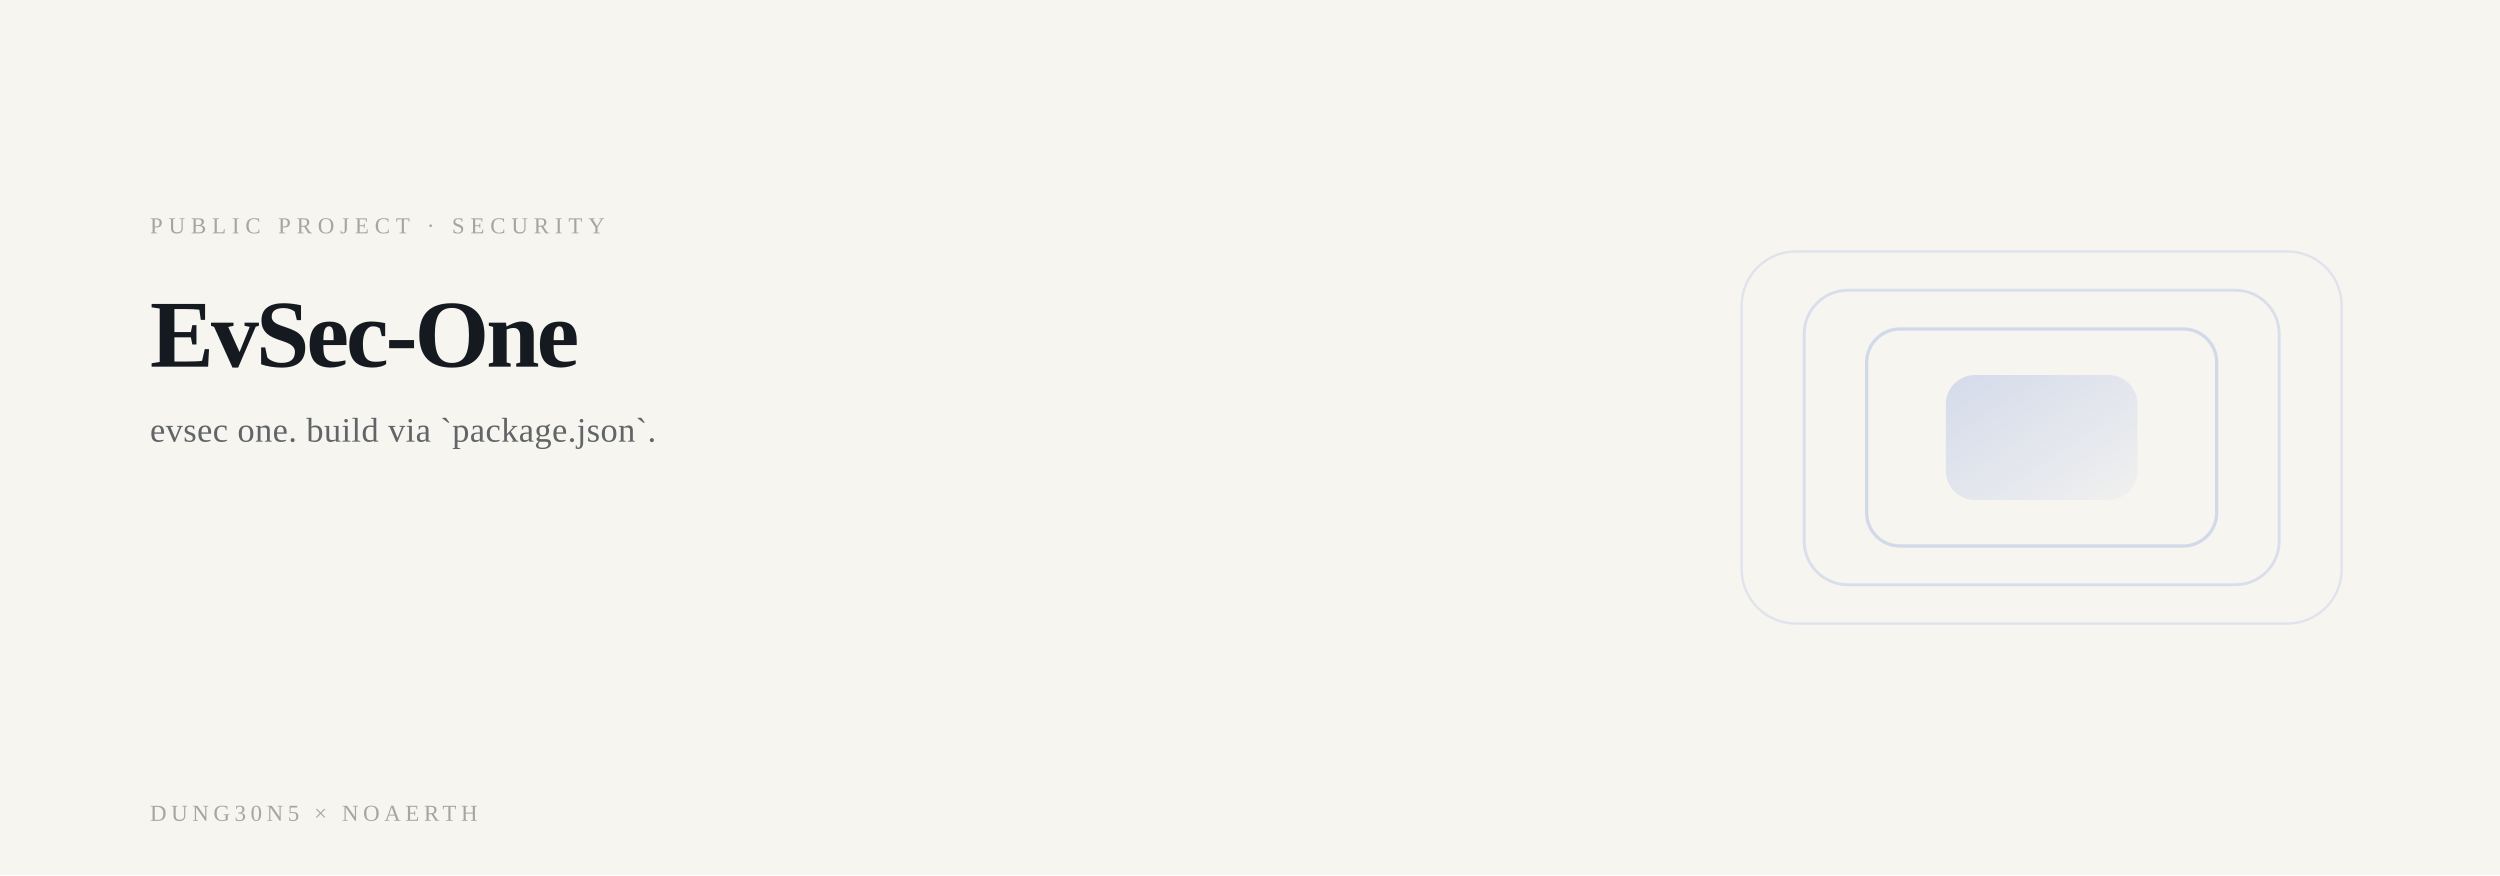
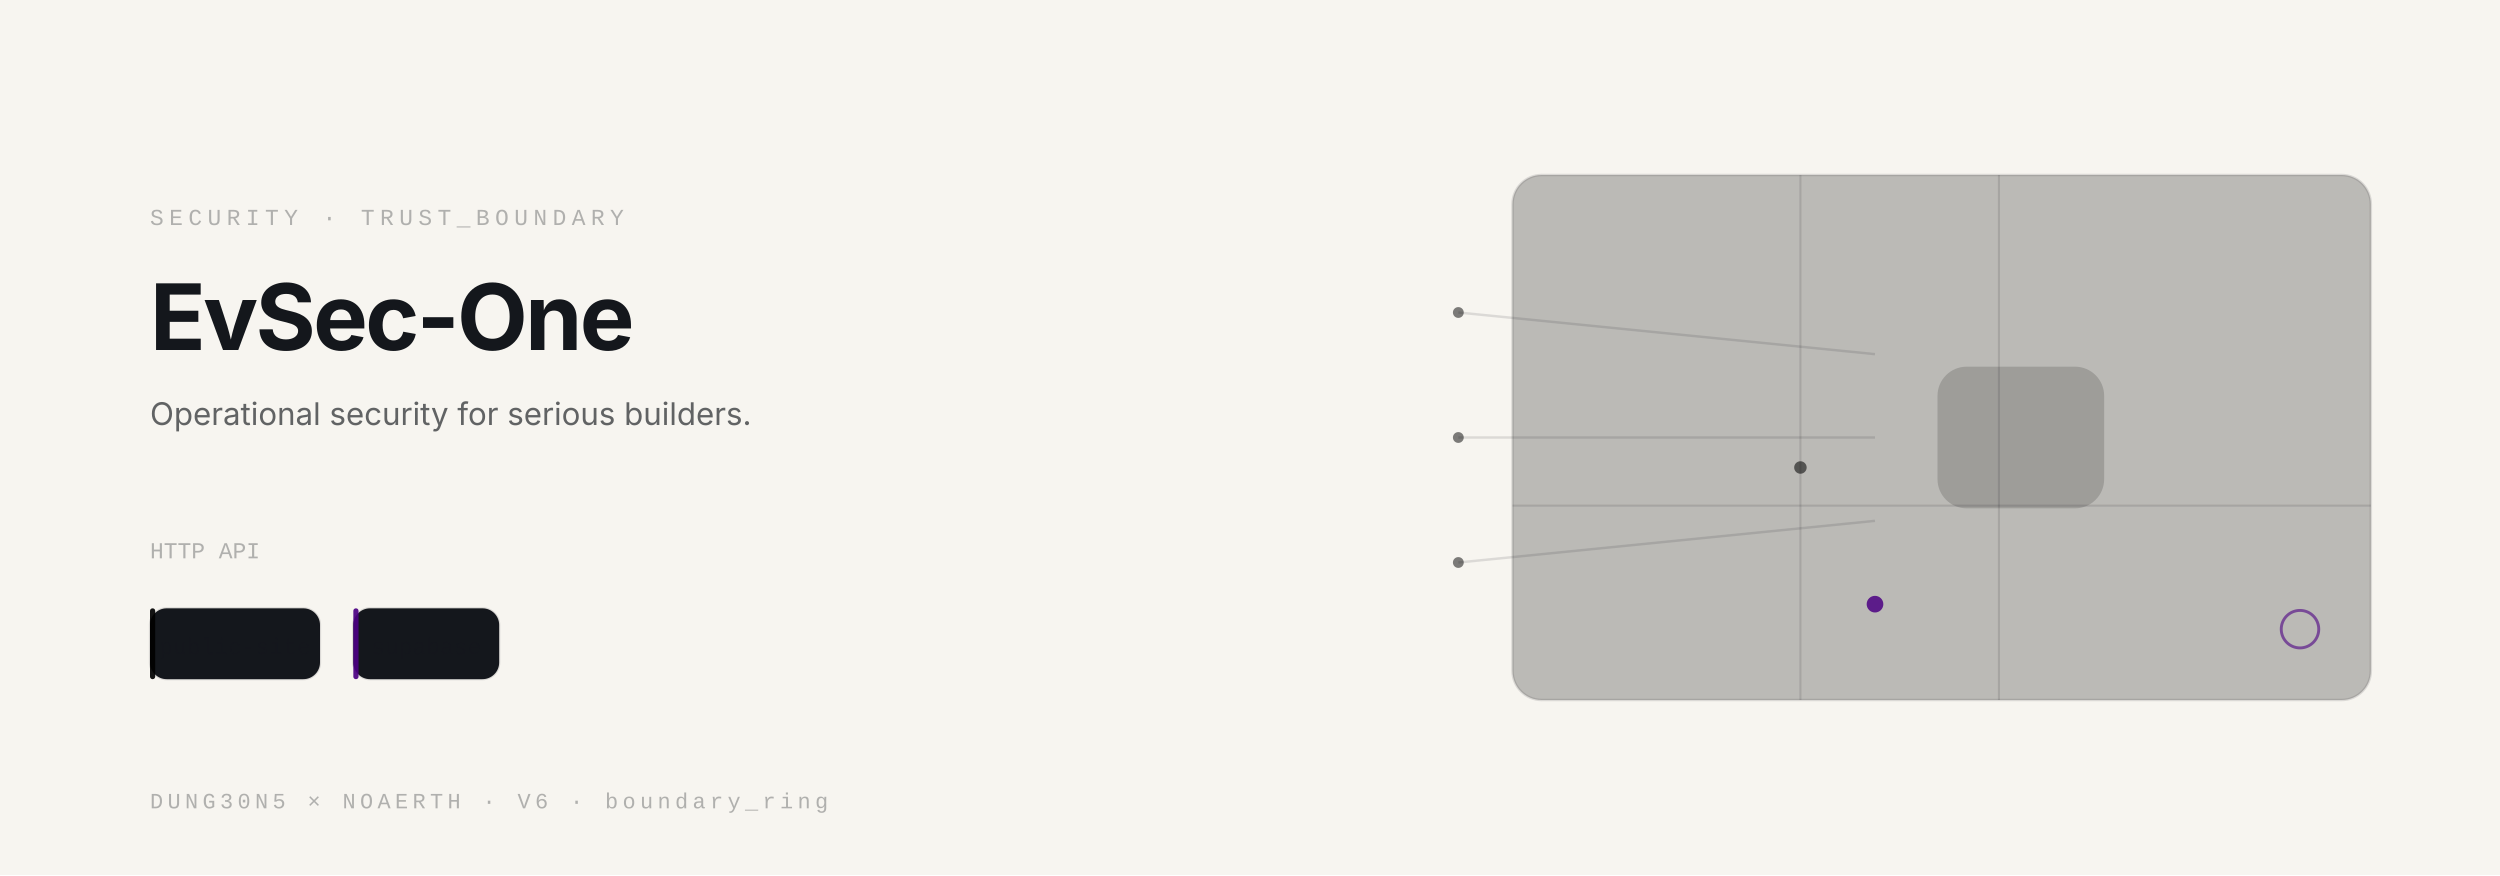
- <svg xmlns="http://www.w3.org/2000/svg" viewBox="0 0 1200 420" width="1200" height="420" role="img" aria-label="EvSec-One: gated channels passing through a sealed boundary. Motion depicts records cross a trust boundary, get validated, and are held or rejected.">
-   <defs>
-     <linearGradient id="hero-evsec-one-light-a" x1="0" y1="0" x2="1" y2="1">
-       <stop offset="0" stop-color="#8fa8e0" stop-opacity="0.85" />
-       <stop offset="1" stop-color="#8fa8e0" stop-opacity="0.15" />
-     </linearGradient>
-   </defs>
+ <svg xmlns="http://www.w3.org/2000/svg" viewBox="0 0 1200 420" width="1200" height="420" role="img" aria-label="EvSec-One: traffic reaches a boundary; the boundary admits some and holds the rest">
  <rect width="1200" height="420" fill="#f7f5f0" />
-   <rect x="896" y="157.92" width="168" height="104.16" rx="16" fill="none" stroke="#8fa8e0" stroke-width="1.60" opacity="0.36" />
-   <rect x="866" y="139.32" width="228" height="141.36" rx="21" fill="none" stroke="#8fa8e0" stroke-width="1.38" opacity="0.29" />
-   <rect x="836" y="120.72" width="288" height="178.56" rx="26" fill="none" stroke="#8fa8e0" stroke-width="1.16" opacity="0.23" />
-   <rect x="934" y="180" width="92" height="60" rx="14" fill="url(#hero-evsec-one-light-a)" opacity="0.40" />
-   <text x="72" y="112" fill="#141a205c" font-size="11" letter-spacing="2.8">PUBLIC PROJECT · SECURITY</text>
-   <text x="72" y="176" fill="#141a20" font-size="46" font-weight="660" letter-spacing="-1.4">EvSec-One</text>
-   <text x="72" y="212" fill="#141a20a8" font-size="16.5" letter-spacing="0.2">evsec one. build via `package.json`.</text>
-   <rect x="72" y="266" width="106" height="40" rx="9" fill="#141a20" fill-opacity="0.05" stroke="#f4efe424" stroke-width="1.1" opacity="0">
-     <animate attributeName="opacity" from="0" to="1" dur="0.5s" begin="0.50s" fill="freeze" />
-   </rect>
-   <rect x="72" y="266" width="2.5" height="40" rx="1.2" fill="#8fa8e0" opacity="0">
-     <animate attributeName="opacity" from="0" to="0.9" dur="0.5s" begin="0.50s" fill="freeze" />
-   </rect>
-   <text x="125" y="291" fill="#141a20" font-size="11.5" text-anchor="middle" font-family="ui-monospace,SFMono-Regular,Menlo,monospace" opacity="0">request<animate attributeName="opacity" from="0" to="1" dur="0.5s" begin="0.65s" fill="freeze" />
-   </text>
-   <rect x="194" y="266" width="106" height="40" rx="9" fill="#141a20" fill-opacity="0.05" stroke="#f4efe424" stroke-width="1.1" opacity="0">
-     <animate attributeName="opacity" from="0" to="1" dur="0.5s" begin="1.00s" fill="freeze" />
-   </rect>
-   <rect x="194" y="266" width="2.5" height="40" rx="1.2" fill="#8fa8e0" opacity="0">
-     <animate attributeName="opacity" from="0" to="0.9" dur="0.5s" begin="1.00s" fill="freeze" />
-   </rect>
-   <text x="247" y="291" fill="#141a20" font-size="11.5" text-anchor="middle" font-family="ui-monospace,SFMono-Regular,Menlo,monospace" opacity="0">authenticate<animate attributeName="opacity" from="0" to="1" dur="0.5s" begin="1.15s" fill="freeze" />
-   </text>
-   <rect x="316" y="266" width="106" height="40" rx="9" fill="#141a20" fill-opacity="0.05" stroke="#f4efe424" stroke-width="1.1" opacity="0">
-     <animate attributeName="opacity" from="0" to="1" dur="0.5s" begin="1.50s" fill="freeze" />
-   </rect>
-   <rect x="316" y="266" width="2.5" height="40" rx="1.2" fill="#8fa8e0" opacity="0">
-     <animate attributeName="opacity" from="0" to="0.9" dur="0.5s" begin="1.50s" fill="freeze" />
-   </rect>
-   <text x="369" y="291" fill="#141a20" font-size="11.5" text-anchor="middle" font-family="ui-monospace,SFMono-Regular,Menlo,monospace" opacity="0">authorise<animate attributeName="opacity" from="0" to="1" dur="0.5s" begin="1.65s" fill="freeze" />
-   </text>
-   <rect x="438" y="266" width="106" height="40" rx="9" fill="#141a20" fill-opacity="0.05" stroke="#f4efe424" stroke-width="1.1" opacity="0">
-     <animate attributeName="opacity" from="0" to="1" dur="0.5s" begin="2.00s" fill="freeze" />
-   </rect>
-   <rect x="438" y="266" width="2.5" height="40" rx="1.2" fill="#e7c27a" opacity="0">
-     <animate attributeName="opacity" from="0" to="0.9" dur="0.5s" begin="2.00s" fill="freeze" />
-   </rect>
-   <text x="491" y="291" fill="#141a20" font-size="11.5" text-anchor="middle" font-family="ui-monospace,SFMono-Regular,Menlo,monospace" opacity="0">record<animate attributeName="opacity" from="0" to="1" dur="0.5s" begin="2.15s" fill="freeze" />
-   </text>
-   <rect x="560" y="266" width="106" height="40" rx="9" fill="#141a20" fill-opacity="0.05" stroke="#f4efe424" stroke-width="1.1" opacity="0">
-     <animate attributeName="opacity" from="0" to="1" dur="0.5s" begin="2.50s" fill="freeze" />
-   </rect>
-   <rect x="560" y="266" width="2.5" height="40" rx="1.2" fill="#e0796b" opacity="0">
-     <animate attributeName="opacity" from="0" to="0.9" dur="0.5s" begin="2.50s" fill="freeze" />
-   </rect>
-   <text x="613" y="291" fill="#141a20" font-size="11.5" text-anchor="middle" font-family="ui-monospace,SFMono-Regular,Menlo,monospace" opacity="0">reject<animate attributeName="opacity" from="0" to="1" dur="0.5s" begin="2.65s" fill="freeze" />
-   </text>
-   <text x="72" y="394" fill="#141a205c" font-size="11" letter-spacing="2.2">DUNG30N5 × NOAERTH</text>
+   <text x="72" y="108" font-family="ui-monospace, SFMono-Regular, Menlo, Monaco, Consolas, 'Liberation Mono', monospace" font-size="11" letter-spacing="2.6" fill="#14171c4f">SECURITY · TRUST_BOUNDARY</text>
+   <text x="72" y="168" font-family="-apple-system, BlinkMacSystemFont, 'Segoe UI', Inter, Helvetica, Arial, sans-serif" font-size="44" font-weight="660" letter-spacing="-1.2" fill="#14171c">EvSec-One</text>
+   <text x="72" y="204" font-family="-apple-system, BlinkMacSystemFont, 'Segoe UI', Inter, Helvetica, Arial, sans-serif" font-size="15" fill="#14171ca8">Operational security for serious builders.</text>
+   <text x="72" y="268" font-family="ui-monospace, SFMono-Regular, Menlo, Monaco, Consolas, 'Liberation Mono', monospace" font-size="11" fill="#14171c4f">HTTP API</text>
+   <rect x="72.0" y="292.0" width="81.6" height="34.0" rx="8" fill="#14171c" stroke="#14171c1f" stroke-width="1.1" />
+   <rect x="72.0" y="292.0" width="2.5" height="34.0" rx="1.2" fill="amber" opacity="0.92" />
+   <text x="112.8" y="314" font-family="ui-monospace, SFMono-Regular, Menlo, Monaco, Consolas, 'Liberation Mono', monospace" font-size="11" fill="#14171c" fill-opacity="0.82" text-anchor="middle">public-site</text>
+   <rect x="169.6" y="292.0" width="70.0" height="34.0" rx="8" fill="#14171c" stroke="#14171c1f" stroke-width="1.1" />
+   <rect x="169.6" y="292.0" width="2.5" height="34.0" rx="1.2" fill="indigo" opacity="0.92" />
+   <text x="204.6" y="314" font-family="ui-monospace, SFMono-Regular, Menlo, Monaco, Consolas, 'Liberation Mono', monospace" font-size="11" fill="#14171c" fill-opacity="0.82" text-anchor="middle">supabase</text>
+   <rect x="726.0" y="84.0" width="412.0" height="252.0" rx="14" fill="amber" fill-opacity="0.03" />
+   <line x1="740.0" y1="85.0" x2="1124.0" y2="85.0" stroke="amber" stroke-width="1.6" opacity="0.4" />
+   <rect x="726.0" y="84.0" width="412.0" height="252.0" rx="14" fill="none" stroke="#14171c1f" stroke-width="1.2" />
+   <line x1="864.2" y1="84.0" x2="864.2" y2="336.0" stroke="#14171c1f" stroke-width="1" />
+   <line x1="959.5" y1="84.0" x2="959.5" y2="336.0" stroke="#14171c1f" stroke-width="1" />
+   <line x1="726.0" y1="242.7" x2="1138.0" y2="242.7" stroke="#14171c1f" stroke-width="1" />
+   <circle cx="864.2" cy="224.4" r="3" fill="amber" opacity="0.55" />
+   <rect x="726.0" y="84.0" width="412.0" height="252.0" rx="14" fill="#000" fill-opacity="0.22" />
+   <circle cx="1104.0" cy="302.0" r="9" fill="none" stroke="indigo" stroke-width="1.4" opacity="0.6" />
+   <rect x="820" y="96" width="300" height="228" rx="20" fill="none" stroke="amber" stroke-width="1.6" opacity="0.42" />
+   <circle cx="970.0" cy="210.0" r="74.0" fill="none" stroke="amber" stroke-width="1.1" opacity="0.28" />
+   <rect x="930" y="176" width="80" height="68" rx="14" fill="amber" opacity="0.16" />
+   <line x1="700" y1="150" x2="900" y2="170" stroke="#14171c1f" stroke-width="1.2" />
+   <circle cx="700.0" cy="150.0" r="2.6" fill="amber" opacity="0.5" />
+   <line x1="700" y1="210" x2="900" y2="210" stroke="#14171c1f" stroke-width="1.2" />
+   <circle cx="700.0" cy="210.0" r="2.6" fill="amber" opacity="0.5" />
+   <line x1="700" y1="270" x2="900" y2="250" stroke="#14171c1f" stroke-width="1.2" />
+   <circle cx="700.0" cy="270.0" r="2.6" fill="amber" opacity="0.5" />
+   <circle cx="900" cy="290" r="4" fill="indigo" opacity="0.85" />
+   <text x="72" y="388" font-family="ui-monospace, SFMono-Regular, Menlo, Monaco, Consolas, 'Liberation Mono', monospace" font-size="10.5" letter-spacing="2.1" fill="#14171c4f">DUNG30N5 × NOAERTH · V6 · boundary_ring</text>
</svg>
